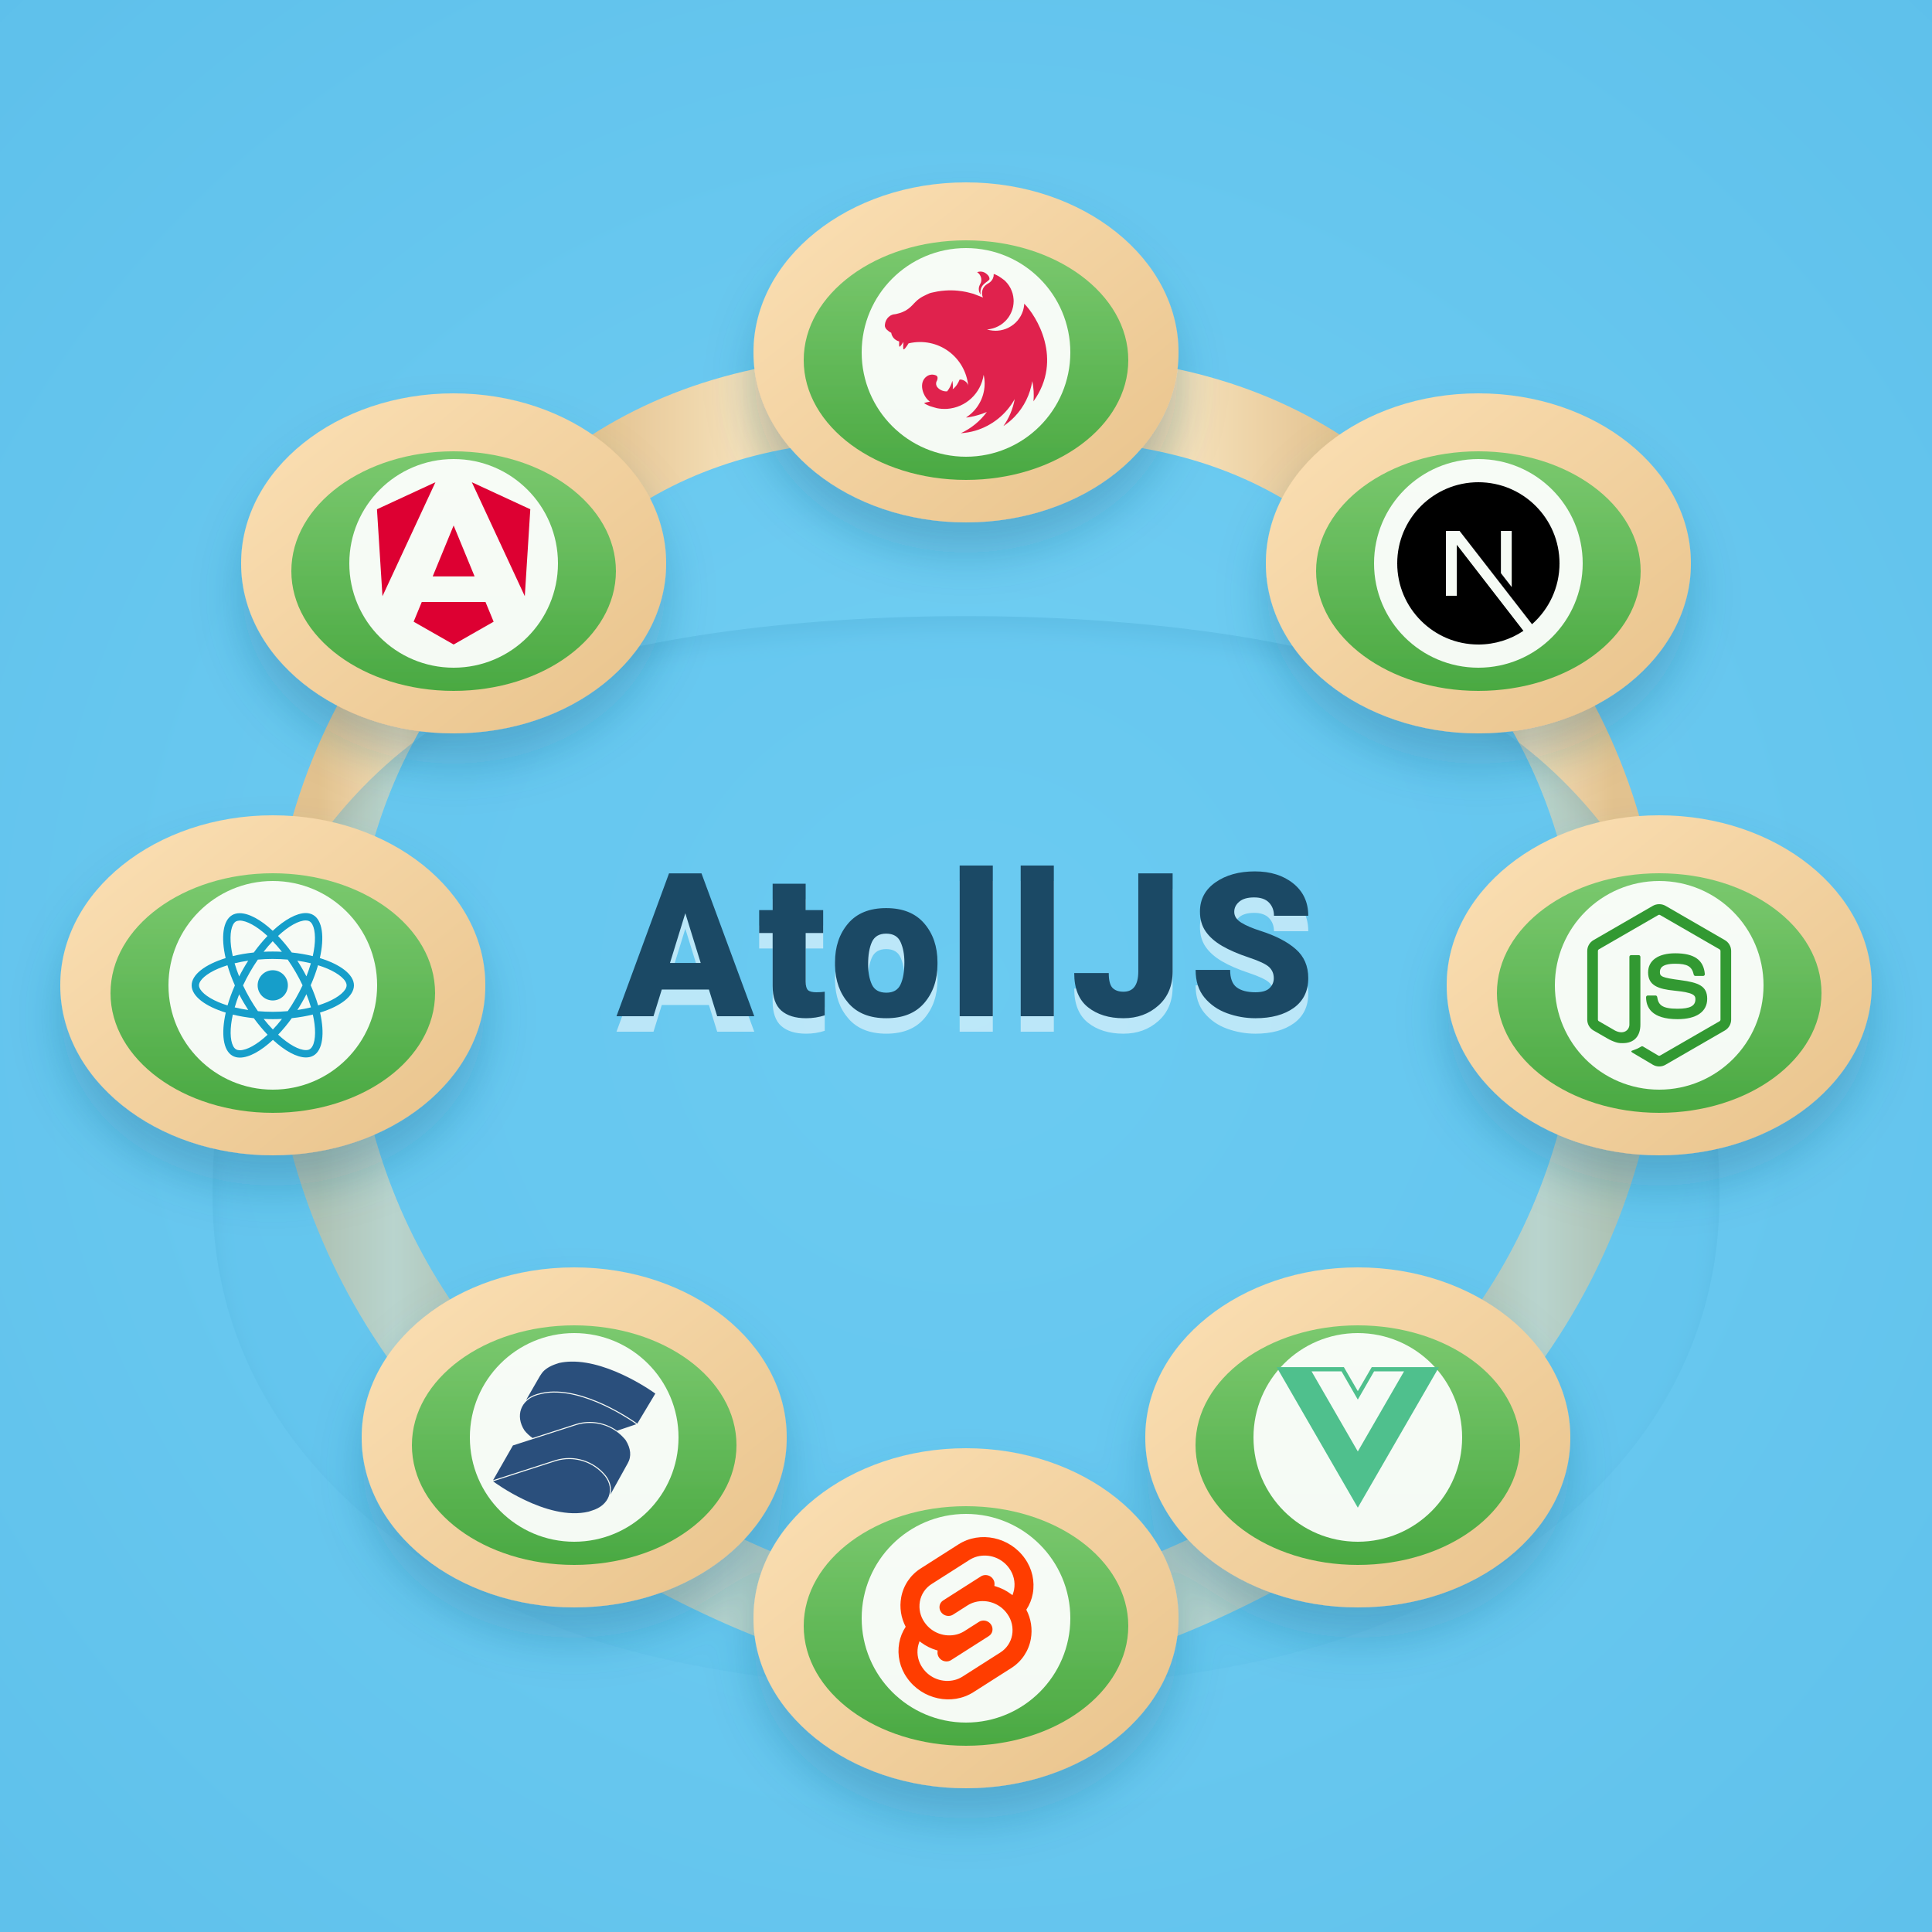
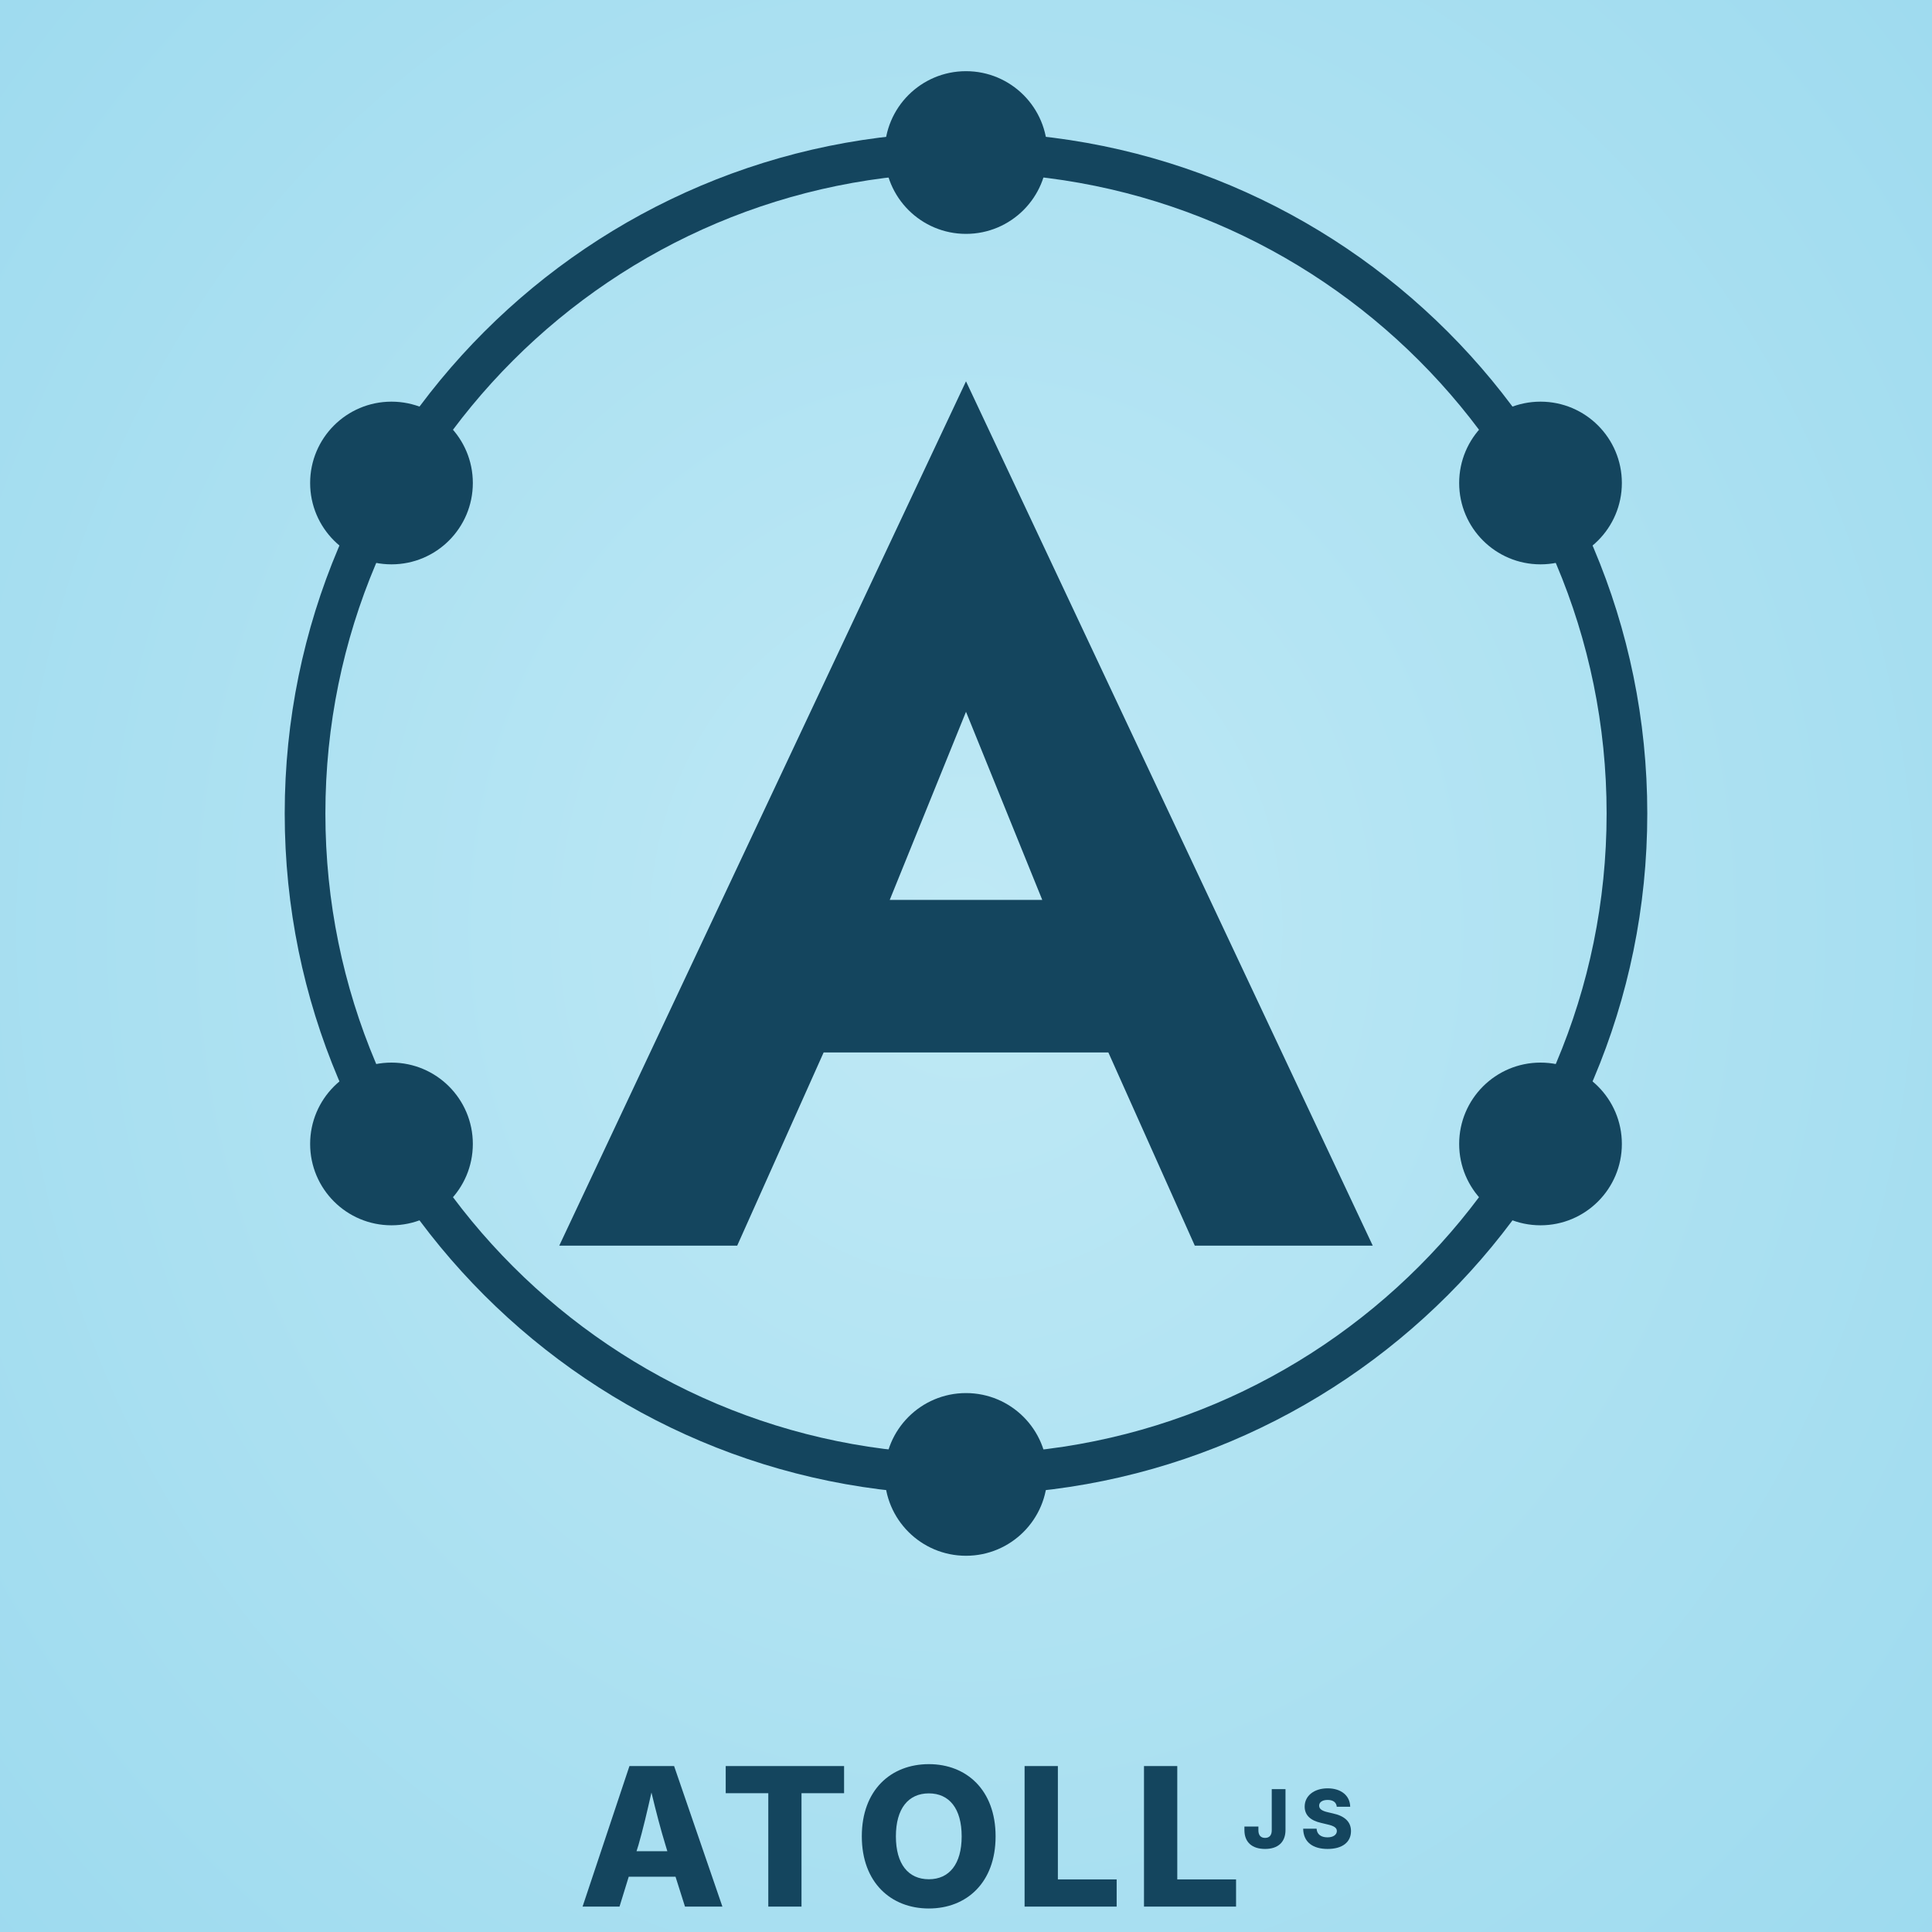
- <svg xmlns="http://www.w3.org/2000/svg" viewBox="250 245 500 500">
+ <svg xmlns="http://www.w3.org/2000/svg" viewBox="60 65 380 380">
  <defs>
-     <radialGradient id="oceanBg" cx="50%" cy="50%" r="70%" fx="50%" fy="50%">
-       <stop offset="0%" stop-color="#73d0f4" />
-       <stop offset="100%" stop-color="#4ab1e2" />
+     <radialGradient id="bg" cx="50%" cy="45%" r="75%">
+       <stop offset="0%" stop-color="#bfe9f5" />
+       <stop offset="100%" stop-color="#8fd4ec" />
    </radialGradient>
-     <linearGradient id="sandGrad" x1="0%" y1="0%" x2="100%" y2="100%">
-       <stop offset="0%" stop-color="#fce1b6" />
-       <stop offset="100%" stop-color="#e8c28a" />
-     </linearGradient>
-     <linearGradient id="grassGrad" x1="0%" y1="0%" x2="0%" y2="100%">
-       <stop offset="0%" stop-color="#7bc96f" />
-       <stop offset="100%" stop-color="#4aa942" />
-     </linearGradient>
-     <linearGradient id="bridgeGrad" x1="0%" y1="0%" x2="100%" y2="0%">
-       <stop offset="0%" stop-color="#e8c28a" />
-       <stop offset="50%" stop-color="#fce1b6" />
-       <stop offset="100%" stop-color="#e8c28a" />
-     </linearGradient>
-     <filter id="shadow" x="-20%" y="-20%" width="140%" height="140%">
-       <feDropShadow dx="0" dy="8" stdDeviation="6" flood-color="#1d6688" flood-opacity="0.3" />
-     </filter>
-     <filter id="innerShadow" x="-10%" y="-10%" width="120%" height="120%">
-       <feOffset dx="0" dy="4" />
-       <feGaussianBlur stdDeviation="4" result="offset-blur" />
-       <feComposite operator="out" in="SourceGraphic" in2="offset-blur" result="inverse" />
-       <feFlood flood-color="#2c89b2" flood-opacity="0.5" result="color" />
-       <feComposite operator="in" in="color" in2="inverse" result="shadow" />
-       <feComposite operator="over" in="shadow" in2="SourceGraphic" />
-     </filter>
  </defs>
-   <rect width="1000" height="1000" fill="url(#oceanBg)" />
-   <g transform="translate(0, 150)">
-     <g fill="none" stroke="url(#bridgeGrad)" stroke-width="28" stroke-linecap="round" opacity="0.95" transform="translate(500 350) scale(0.78) translate(-500 -350)">
-       <path d="M 525 155 Q 585 155 625 185" />
-       <path d="M 660 215 Q 705 260 715 320" />
-       <path d="M 715 380 Q 705 440 665 485" />
-       <path d="M 635 515 Q 575 555 525 565" />
-       <path d="M 475 565 Q 425 555 365 515" />
-       <path d="M 335 485 Q 295 440 285 380" />
-       <path d="M 285 320 Q 295 260 340 215" />
-       <path d="M 375 185 Q 415 155 475 155" />
-     </g>
-     <path d="M 350 250 C 420 220, 580 220, 650 250 C 720 280, 750 350, 750 420 C 750 490, 700 540, 630 565 C 560 590, 440 590, 370 565 C 300 540, 250 490, 250 420 C 250 350, 280 280, 350 250 Z" fill="#5ec4ee" opacity="0.4" filter="url(#innerShadow)" transform="translate(500 350) scale(0.78) translate(-500 -350)" />
-     <g filter="url(#shadow)">
-       <g transform="translate(500.0, 186.2)">
-         <ellipse cx="0" cy="0" rx="55" ry="44" fill="url(#sandGrad)" />
-         <ellipse cx="0" cy="2" rx="42" ry="31" fill="url(#grassGrad)" />
-         <circle r="27" fill="#ffffff" opacity="0.94" />
-         <g transform="translate(-21.0, -21.0) scale(1.75)">
-           <path d="M14.131.047c-.173 0-.334.037-.483.087.316.21.49.49.576.806.007.043.019.074.025.117a.681.681 0 0 1 .013.112c.024.545-.143.614-.26.936-.18.415-.13.861.086 1.22a.74.74 0 0 0 .074.137c-.235-1.568 1.073-1.803 1.314-2.293.019-.428-.334-.713-.613-.911a1.37 1.37 0 0 0-.732-.21zM16.102.4c-.024.143-.006.106-.012.18-.006.05-.006.112-.012.161-.013.05-.025.1-.044.149-.012.05-.03.1-.05.149l-.067.142c-.02.025-.031.05-.05.075l-.037.055a2.152 2.152 0 0 1-.093.124c-.037.038-.068.081-.112.112v.006c-.037.031-.074.068-.118.1-.13.099-.278.173-.415.266-.043.03-.087.056-.124.093a.906.906 0 0 0-.118.099c-.043.037-.074.074-.111.118-.031.037-.068.08-.093.124a1.582 1.582 0 0 0-.087.13c-.025.05-.043.093-.068.142-.019.05-.037.093-.05.143a2.007 2.007 0 0 0-.043.155c-.006.025-.006.056-.012.08-.007.025-.007.05-.013.075 0 .05-.006.105-.006.155 0 .037 0 .074.006.111 0 .05.006.1.019.155.006.05.018.1.03.15.02.049.032.098.05.148.013.03.031.062.044.087l-1.426-.552c-.241-.068-.477-.13-.719-.186l-.39-.093c-.372-.074-.75-.13-1.128-.167-.013 0-.019-.006-.031-.006A11.082 11.082 0 0 0 8.9 2.855c-.378.025-.756.074-1.134.136a12.45 12.45 0 0 0-.837.174l-.279.074c-.092.037-.18.08-.266.118l-.205.093c-.012.006-.024.006-.03.012-.063.031-.118.056-.174.087a2.738 2.738 0 0 0-.236.118c-.043.018-.086.043-.124.062a.559.559 0 0 1-.055.03c-.056.032-.112.063-.162.094a1.56 1.56 0 0 0-.148.093c-.044.03-.087.055-.124.086-.006.007-.013.007-.019.013-.037.025-.08.056-.118.087l-.012.012-.093.074c-.012.007-.025.019-.037.025-.031.025-.062.056-.093.08-.006.013-.019.02-.025.025-.037.038-.074.069-.111.106-.007 0-.007.006-.013.012a1.742 1.742 0 0 0-.111.106c-.007.006-.007.012-.013.012a1.454 1.454 0 0 0-.093.1c-.012.012-.03.024-.043.036a1.374 1.374 0 0 1-.106.112c-.006.012-.018.019-.024.03-.05.05-.093.1-.143.15l-.018.018c-.1.106-.205.211-.317.304-.111.1-.229.192-.347.273a3.777 3.777 0 0 1-.762.421c-.13.056-.267.106-.403.149-.26.056-.527.161-.756.18-.05 0-.105.012-.155.018l-.155.037-.149.056c-.05.019-.099.044-.148.068-.044.031-.093.056-.137.087a1.011 1.011 0 0 0-.124.106c-.043.03-.087.074-.124.111-.037.043-.074.08-.105.124-.031.05-.068.093-.093.143a1.092 1.092 0 0 0-.087.142c-.025.056-.05.106-.068.161-.019.05-.037.106-.056.161-.012.05-.025.1-.03.15 0 .005-.007.012-.007.018-.012.056-.012.13-.019.167C.006 7.95 0 7.986 0 8.03a.657.657 0 0 0 .074.31v.006c.019.037.044.075.069.112.024.037.05.074.08.111.031.031.068.069.106.1a.906.906 0 0 0 .117.099c.149.13.186.173.378.272.031.019.062.031.1.05.006 0 .012.006.018.006 0 .013 0 .019.006.031a1.272 1.272 0 0 0 .08.298c.02.037.032.074.05.111.007.013.013.025.02.031.024.05.049.093.073.137l.093.13c.031.037.069.08.106.118.037.037.074.068.118.105 0 0 .006.006.012.006.037.031.074.062.112.087a.986.986 0 0 0 .136.08c.043.025.093.05.142.069a.73.73 0 0 0 .124.043c.007.006.013.006.025.012.025.007.056.013.08.019-.018.335-.024.65.026.762.055.124.328-.254.6-.688-.036.428-.061.93 0 1.079.069.155.44-.329.763-.862 4.395-1.016 8.405 2.02 8.826 6.31-.08-.67-.905-1.041-1.283-.948-.186.458-.502 1.047-1.01 1.413.043-.41.025-.83-.062-1.24a4.009 4.009 0 0 1-.769 1.562c-.588.043-1.177-.242-1.487-.67-.025-.018-.031-.055-.05-.08-.018-.043-.037-.087-.05-.13a.515.515 0 0 1-.037-.13c-.006-.044-.006-.087-.006-.137v-.093a.992.992 0 0 1 .031-.13c.013-.043.025-.086.044-.13.024-.043.043-.087.074-.13.105-.298.105-.54-.087-.682a.706.706 0 0 0-.118-.062c-.024-.006-.055-.018-.08-.025l-.05-.018a.847.847 0 0 0-.13-.031.472.472 0 0 0-.13-.019 1.01 1.01 0 0 0-.136-.012c-.031 0-.062.006-.093.006a.484.484 0 0 0-.137.019c-.043.006-.086.012-.13.024a1.068 1.068 0 0 0-.13.044c-.043.018-.08.037-.124.056-.037.018-.074.043-.118.062-1.444.942-.582 3.148.403 3.787-.372.068-.75.148-.855.229l-.013.012c.267.161.546.298.837.416.397.13.818.247 1.004.297v.006a5.996 5.996 0 0 0 1.562.112c2.746-.192 4.996-2.281 5.405-5.033l.037.161c.019.112.043.23.056.347v.006c.012.056.018.112.025.162v.024c.006.056.012.112.012.162.006.068.012.136.012.204v.1c0 .03.007.067.007.098 0 .038-.007.075-.007.112v.087c0 .043-.006.08-.006.124 0 .025 0 .05-.006.08 0 .044-.006.087-.006.137-.006.018-.006.037-.006.055l-.02.143c0 .019 0 .037-.005.056-.007.062-.019.118-.025.18v.012l-.037.174v.018l-.037.167c0 .007-.007.02-.007.025a1.663 1.663 0 0 1-.043.168v.018c-.019.062-.037.118-.05.174-.006.006-.006.012-.006.012l-.056.186c-.024.062-.043.118-.068.18-.025.062-.043.124-.068.18-.025.062-.05.117-.074.18h-.007c-.024.055-.05.117-.08.173a.302.302 0 0 1-.019.043c-.006.006-.006.013-.012.019a5.867 5.867 0 0 1-1.742 2.082c-.05.031-.099.069-.149.106-.012.012-.03.018-.043.03a2.603 2.603 0 0 1-.136.094l.018.037h.007l.26-.037h.006c.161-.025.322-.056.483-.087.044-.006.093-.019.137-.031l.087-.019c.043-.006.086-.018.13-.024.037-.013.074-.02.111-.031.62-.15 1.221-.354 1.798-.595a9.926 9.926 0 0 1-3.85 3.142c.714-.05 1.426-.167 2.114-.366a9.903 9.903 0 0 0 5.857-4.68 9.893 9.893 0 0 1-1.667 3.986 9.758 9.758 0 0 0 1.655-1.376 9.824 9.824 0 0 0 2.61-5.268c.21.98.272 1.99.18 2.987 4.474-6.241.371-12.712-1.346-14.416-.006-.013-.012-.019-.012-.031-.006.006-.006.006-.006.012 0-.006 0-.006-.007-.012 0 .074-.006.148-.012.223a8.34 8.34 0 0 1-.062.415c-.03.136-.068.273-.105.41-.044.13-.093.266-.15.396a5.322 5.322 0 0 1-.185.378 4.735 4.735 0 0 1-.477.688c-.093.111-.192.21-.292.31a3.994 3.994 0 0 1-.18.155l-.142.124a3.459 3.459 0 0 1-.347.241 4.295 4.295 0 0 1-.366.211c-.13.062-.26.118-.39.174a4.364 4.364 0 0 1-.818.223c-.143.025-.285.037-.422.05a4.914 4.914 0 0 1-.297.012 4.66 4.66 0 0 1-.422-.025 3.137 3.137 0 0 1-.421-.062 3.136 3.136 0 0 1-.415-.105h-.007c.137-.013.273-.025.41-.05a4.493 4.493 0 0 0 .818-.223c.136-.05.266-.112.39-.174.13-.062.248-.13.372-.204.118-.08.235-.161.347-.248.112-.087.217-.18.316-.279.105-.093.198-.198.291-.304.093-.111.18-.223.26-.334.013-.019.026-.044.038-.062.062-.1.124-.199.18-.298a4.272 4.272 0 0 0 .334-.775c.044-.13.075-.266.106-.403.025-.142.05-.278.062-.415.012-.142.025-.285.025-.421 0-.1-.007-.199-.013-.298a6.726 6.726 0 0 0-.05-.415 4.493 4.493 0 0 0-.092-.415c-.044-.13-.087-.267-.137-.397-.05-.13-.111-.26-.173-.384-.069-.124-.137-.248-.211-.366a6.843 6.843 0 0 0-.248-.34c-.093-.106-.186-.212-.285-.317a3.878 3.878 0 0 0-.161-.155c-.28-.217-.57-.421-.862-.607a1.154 1.154 0 0 0-.124-.062 2.415 2.415 0 0 0-.589-.26Z" fill="#e0234e" />
-         </g>
-       </g>
-       <g transform="translate(632.6, 240.8)">
-         <ellipse cx="0" cy="0" rx="55" ry="44" fill="url(#sandGrad)" />
-         <ellipse cx="0" cy="2" rx="42" ry="31" fill="url(#grassGrad)" />
-         <circle r="27" fill="#ffffff" opacity="0.94" />
-         <g transform="translate(-21.0, -21.0) scale(1.75)">
-           <path d="M18.665 21.978C16.758 23.255 14.465 24 12 24 5.377 24 0 18.623 0 12S5.377 0 12 0s12 5.377 12 12c0 3.583-1.574 6.801-4.067 9.001L9.219 7.2H7.2v9.596h1.615V9.251l9.85 12.727Zm-3.332-8.533 1.6 2.061V7.2h-1.6v6.245Z" fill="#000000" />
-         </g>
-       </g>
-       <g transform="translate(679.4, 350.0)">
-         <ellipse cx="0" cy="0" rx="55" ry="44" fill="url(#sandGrad)" />
-         <ellipse cx="0" cy="2" rx="42" ry="31" fill="url(#grassGrad)" />
-         <circle r="27" fill="#ffffff" opacity="0.94" />
-         <g transform="translate(-21.0, -21.0) scale(1.75)">
-           <path d="M11.998,24c-0.321,0-0.641-0.084-0.922-0.247l-2.936-1.737c-0.438-0.245-0.224-0.332-0.08-0.383 c0.585-0.203,0.703-0.25,1.328-0.604c0.065-0.037,0.151-0.023,0.218,0.017l2.256,1.339c0.082,0.045,0.197,0.045,0.272,0l8.795-5.076 c0.082-0.047,0.134-0.141,0.134-0.238V6.921c0-0.099-0.053-0.192-0.137-0.242l-8.791-5.072c-0.081-0.047-0.189-0.047-0.271,0 L3.075,6.68C2.99,6.729,2.936,6.825,2.936,6.921v10.15c0,0.097,0.054,0.189,0.139,0.235l2.409,1.392 c1.307,0.654,2.108-0.116,2.108-0.89V7.787c0-0.142,0.114-0.253,0.256-0.253h1.115c0.139,0,0.255,0.112,0.255,0.253v10.021 c0,1.745-0.95,2.745-2.604,2.745c-0.508,0-0.909,0-2.026-0.551L2.28,18.675c-0.57-0.329-0.922-0.945-0.922-1.604V6.921 c0-0.659,0.353-1.275,0.922-1.603l8.795-5.082c0.557-0.315,1.296-0.315,1.848,0l8.794,5.082c0.57,0.329,0.924,0.944,0.924,1.603 v10.15c0,0.659-0.354,1.273-0.924,1.604l-8.794,5.078C12.643,23.916,12.324,24,11.998,24z M19.099,13.993 c0-1.9-1.284-2.406-3.987-2.763c-2.731-0.361-3.009-0.548-3.009-1.187c0-0.528,0.235-1.233,2.258-1.233 c1.807,0,2.473,0.389,2.747,1.607c0.024,0.115,0.129,0.199,0.247,0.199h1.141c0.071,0,0.138-0.031,0.186-0.081 c0.048-0.054,0.074-0.123,0.067-0.196c-0.177-2.098-1.571-3.076-4.388-3.076c-2.508,0-4.004,1.058-4.004,2.833 c0,1.925,1.488,2.457,3.895,2.695c2.88,0.282,3.103,0.703,3.103,1.269c0,0.983-0.789,1.402-2.642,1.402 c-2.327,0-2.839-0.584-3.011-1.742c-0.02-0.124-0.126-0.215-0.253-0.215h-1.137c-0.141,0-0.254,0.112-0.254,0.253 c0,1.482,0.806,3.248,4.655,3.248C17.501,17.007,19.099,15.91,19.099,13.993z" fill="#339933" />
-         </g>
-       </g>
-       <g transform="translate(601.4, 467.0)">
-         <ellipse cx="0" cy="0" rx="55" ry="44" fill="url(#sandGrad)" />
-         <ellipse cx="0" cy="2" rx="42" ry="31" fill="url(#grassGrad)" />
-         <circle r="27" fill="#ffffff" opacity="0.94" />
-         <g transform="translate(-21.0, -21.0) scale(1.75)">
-           <path d="M24,1.61H14.06L12,5.16,9.94,1.61H0L12,22.39ZM12,14.08,5.16,2.23H9.59L12,6.41l2.41-4.18h4.43Z" fill="#4fc08d" />
-         </g>
-       </g>
-       <g transform="translate(500.0, 513.8)">
-         <ellipse cx="0" cy="0" rx="55" ry="44" fill="url(#sandGrad)" />
-         <ellipse cx="0" cy="2" rx="42" ry="31" fill="url(#grassGrad)" />
-         <circle r="27" fill="#ffffff" opacity="0.94" />
-         <g transform="translate(-21.0, -21.0) scale(1.75)">
-           <path d="M10.354 21.125a4.44 4.44 0 0 1-4.765-1.767 4.109 4.109 0 0 1-.703-3.107 3.898 3.898 0 0 1 .134-.522l.105-.321.287.21a7.21 7.21 0 0 0 2.186 1.092l.208.063-.02.208a1.253 1.253 0 0 0 .226.83 1.337 1.337 0 0 0 1.435.533 1.231 1.231 0 0 0 .343-.15l5.59-3.562a1.164 1.164 0 0 0 .524-.778 1.242 1.242 0 0 0-.211-.937 1.338 1.338 0 0 0-1.435-.533 1.23 1.23 0 0 0-.343.15l-2.133 1.36a4.078 4.078 0 0 1-1.135.499 4.44 4.44 0 0 1-4.765-1.766 4.108 4.108 0 0 1-.702-3.108 3.855 3.855 0 0 1 1.742-2.582l5.589-3.563a4.072 4.072 0 0 1 1.135-.499 4.44 4.44 0 0 1 4.765 1.767 4.109 4.109 0 0 1 .703 3.107 3.943 3.943 0 0 1-.134.522l-.105.321-.286-.21a7.204 7.204 0 0 0-2.187-1.093l-.208-.063.02-.207a1.255 1.255 0 0 0-.226-.831 1.337 1.337 0 0 0-1.435-.532 1.231 1.231 0 0 0-.343.15L8.62 9.368a1.162 1.162 0 0 0-.524.778 1.24 1.24 0 0 0 .211.937 1.338 1.338 0 0 0 1.435.533 1.235 1.235 0 0 0 .344-.151l2.132-1.36a4.067 4.067 0 0 1 1.135-.498 4.44 4.44 0 0 1 4.765 1.766 4.108 4.108 0 0 1 .702 3.108 3.857 3.857 0 0 1-1.742 2.583l-5.589 3.562a4.072 4.072 0 0 1-1.135.499m10.358-17.95C18.484-.015 14.082-.96 10.9 1.068L5.31 4.63a6.412 6.412 0 0 0-2.896 4.295 6.753 6.753 0 0 0 .666 4.336 6.43 6.43 0 0 0-.96 2.396 6.833 6.833 0 0 0 1.168 5.167c2.229 3.19 6.63 4.135 9.812 2.108l5.59-3.562a6.41 6.41 0 0 0 2.896-4.295 6.756 6.756 0 0 0-.665-4.336 6.429 6.429 0 0 0 .958-2.396 6.831 6.831 0 0 0-1.167-5.168Z" fill="#ff3e00" />
-         </g>
-       </g>
-       <g transform="translate(398.6, 467.0)">
-         <ellipse cx="0" cy="0" rx="55" ry="44" fill="url(#sandGrad)" />
-         <ellipse cx="0" cy="2" rx="42" ry="31" fill="url(#grassGrad)" />
-         <circle r="27" fill="#ffffff" opacity="0.94" />
-         <g transform="translate(-21.0, -21.0) scale(1.75)">
-           <path d="M11.558.788A9.082 9.082 0 0 0 9.776.99l-.453.15c-.906.303-1.656.755-2.1 1.348l-.301.452-2.035 3.528c.426-.387.974-.698 1.643-.894h.001l.613-.154h.001a8.82 8.82 0 0 1 1.777-.206c2.916-.053 6.033 1.148 8.423 2.36 2.317 1.175 3.888 2.32 3.987 2.39L24 5.518c-.082-.06-1.66-1.21-3.991-2.386-2.393-1.206-5.521-2.396-8.45-2.343zM8.924 5.366a8.634 8.634 0 0 0-1.745.203l-.606.151c-1.278.376-2.095 1.16-2.43 2.108-.334.948-.188 2.065.487 3.116.33.43.747.813 1.216 1.147L12.328 10h.001a6.943 6.943 0 0 1 6.013 1.013l2.844-.963c-.17-.124-1.663-1.2-3.91-2.34-2.379-1.206-5.479-2.396-8.352-2.344zm5.435 4.497a6.791 6.791 0 0 0-1.984.283L2.94 13.189 0 18.334l9.276-2.992a6.945 6.945 0 0 1 7.408 2.314v.001c.695.903.89 1.906.66 2.808l2.572-4.63c.595-1.041.45-2.225-.302-3.429a6.792 6.792 0 0 0-5.255-2.543zm-3.031 5.341a6.787 6.787 0 0 0-2.006.283L.008 18.492c.175.131 2.02 1.498 4.687 2.768 2.797 1.332 6.37 2.467 9.468 1.712l.454-.152h.002c1.278-.376 2.134-1.162 2.487-2.09.353-.93.207-2.004-.541-2.978a6.791 6.791 0 0 0-5.237-2.548z" fill="#2c4f7c" />
-         </g>
-       </g>
-       <g transform="translate(320.6, 350.0)">
-         <ellipse cx="0" cy="0" rx="55" ry="44" fill="url(#sandGrad)" />
-         <ellipse cx="0" cy="2" rx="42" ry="31" fill="url(#grassGrad)" />
-         <circle r="27" fill="#ffffff" opacity="0.94" />
-         <g transform="translate(-21.0, -21.0) scale(1.75)">
-           <path d="M14.23 12.004a2.236 2.236 0 0 1-2.235 2.236 2.236 2.236 0 0 1-2.236-2.236 2.236 2.236 0 0 1 2.235-2.236 2.236 2.236 0 0 1 2.236 2.236zm2.648-10.69c-1.346 0-3.107.96-4.888 2.622-1.78-1.653-3.542-2.602-4.887-2.602-.41 0-.783.093-1.106.278-1.375.793-1.683 3.264-.973 6.365C1.98 8.917 0 10.42 0 12.004c0 1.59 1.99 3.097 5.043 4.03-.704 3.113-.39 5.588.988 6.38.32.187.69.275 1.102.275 1.345 0 3.107-.96 4.888-2.624 1.78 1.654 3.542 2.603 4.887 2.603.41 0 .783-.09 1.106-.275 1.374-.792 1.683-3.263.973-6.365C22.02 15.096 24 13.59 24 12.004c0-1.59-1.99-3.097-5.043-4.032.704-3.11.39-5.587-.988-6.38-.318-.184-.688-.277-1.092-.278zm-.005 1.09v.006c.225 0 .406.044.558.127.666.382.955 1.835.73 3.704-.054.46-.142.945-.25 1.44-.96-.236-2.006-.417-3.107-.534-.66-.905-1.345-1.727-2.035-2.447 1.592-1.48 3.087-2.292 4.105-2.295zm-9.77.02c1.012 0 2.514.808 4.11 2.28-.686.72-1.37 1.537-2.02 2.442-1.107.117-2.154.298-3.113.538-.112-.49-.195-.964-.254-1.42-.23-1.868.054-3.32.714-3.707.19-.09.4-.127.563-.132zm4.882 3.05c.455.468.91.992 1.36 1.564-.44-.02-.89-.034-1.345-.034-.46 0-.915.01-1.36.034.44-.572.895-1.096 1.345-1.565zM12 8.1c.74 0 1.477.034 2.202.093.406.582.802 1.203 1.183 1.86.372.64.71 1.29 1.018 1.946-.308.655-.646 1.31-1.013 1.95-.38.66-.773 1.288-1.18 1.87-.728.063-1.466.098-2.21.098-.74 0-1.477-.035-2.202-.093-.406-.582-.802-1.204-1.183-1.86-.372-.64-.71-1.29-1.018-1.946.303-.657.646-1.313 1.013-1.954.38-.66.773-1.286 1.18-1.868.728-.064 1.466-.098 2.21-.098zm-3.635.254c-.24.377-.48.763-.704 1.16-.225.39-.435.782-.635 1.174-.265-.656-.49-1.31-.676-1.947.64-.15 1.315-.283 2.015-.386zm7.26 0c.695.103 1.365.23 2.006.387-.18.632-.405 1.282-.66 1.933-.2-.39-.41-.783-.64-1.174-.225-.392-.465-.774-.705-1.146zm3.063.675c.484.15.944.317 1.375.498 1.732.74 2.852 1.708 2.852 2.476-.005.768-1.125 1.74-2.857 2.475-.42.18-.88.342-1.355.493-.28-.958-.646-1.956-1.1-2.98.45-1.017.81-2.01 1.085-2.964zm-13.395.004c.278.96.645 1.957 1.1 2.98-.45 1.017-.812 2.01-1.086 2.964-.484-.15-.944-.318-1.37-.5-1.732-.737-2.852-1.706-2.852-2.474 0-.768 1.12-1.742 2.852-2.476.42-.18.88-.342 1.356-.494zm11.678 4.28c.265.657.49 1.312.676 1.948-.64.157-1.316.29-2.016.39.24-.375.48-.762.705-1.158.225-.39.435-.788.636-1.18zm-9.945.02c.2.392.41.783.64 1.175.23.39.465.772.705 1.143-.695-.102-1.365-.23-2.006-.386.18-.63.406-1.282.66-1.933zM17.92 16.32c.112.493.2.968.254 1.423.23 1.868-.054 3.32-.714 3.708-.147.09-.338.128-.563.128-1.012 0-2.514-.807-4.11-2.28.686-.72 1.37-1.536 2.02-2.44 1.107-.118 2.154-.3 3.113-.54zm-11.83.01c.96.234 2.006.415 3.107.532.66.905 1.345 1.727 2.035 2.446-1.595 1.483-3.092 2.295-4.11 2.295-.22-.005-.406-.05-.553-.132-.666-.38-.955-1.834-.73-3.703.054-.46.142-.944.25-1.438zm4.56.64c.44.02.89.034 1.345.034.46 0 .915-.01 1.36-.034-.44.572-.895 1.095-1.345 1.565-.455-.47-.91-.993-1.36-1.565z" fill="#149eca" />
-         </g>
-       </g>
-       <g transform="translate(367.4, 240.8)">
-         <ellipse cx="0" cy="0" rx="55" ry="44" fill="url(#sandGrad)" />
-         <ellipse cx="0" cy="2" rx="42" ry="31" fill="url(#grassGrad)" />
-         <circle r="27" fill="#ffffff" opacity="0.94" />
-         <g transform="translate(-21.0, -21.0) scale(1.75)">
-           <path d="M16.712 17.711H7.288l-1.204 2.916L12 24l5.916-3.373-1.204-2.916ZM14.692 0l7.832 16.855.814-12.856L14.692 0ZM9.308 0 .662 3.999l.814 12.856L9.308 0Zm-.405 13.93h6.198L12 6.396 8.903 13.93Z" fill="#dd0031" />
-         </g>
-       </g>
-     </g>
-     <g transform="translate(500, 358)" text-anchor="middle">
-       <text x="0" y="4" font-family="system-ui, -apple-system, 'Segoe UI', Roboto, Helvetica, Arial, sans-serif" font-weight="800" font-size="52" letter-spacing="1.5" fill="#ffffff" opacity="0.55">AtollJS</text>
-       <text x="0" y="0" font-family="system-ui, -apple-system, 'Segoe UI', Roboto, Helvetica, Arial, sans-serif" font-weight="800" font-size="52" letter-spacing="1.5" fill="#1b4965">AtollJS</text>
-     </g>
-   </g>
+   <rect width="500" height="550" fill="url(#bg)" />
+   <path d="M 250 140 L 170 310 H 205 L 222 272 H 278 L 295 310 H 330 Z M 235 242 L 250 205 L 265 242 Z" fill="#14455e" />
+   <circle cx="250" cy="225" r="130" fill="none" stroke="#14455e" stroke-width="8" />
+   <circle cx="250" cy="95" r="16" fill="#14455e" />
+   <circle cx="363" cy="160" r="16" fill="#14455e" />
+   <circle cx="363" cy="290" r="16" fill="#14455e" />
+   <circle cx="250" cy="355" r="16" fill="#14455e" />
+   <circle cx="137" cy="290" r="16" fill="#14455e" />
+   <circle cx="137" cy="160" r="16" fill="#14455e" />
+   <text x="250" y="440" font-family="system-ui, -apple-system, sans-serif" font-weight="800" font-size="38" fill="#14455e" text-anchor="middle" letter-spacing="2">ATOLL<tspan dy="-0.72em" font-size="0.42em">JS</tspan>
+   </text>
+   <text x="250" y="475" font-family="system-ui, -apple-system, sans-serif" font-weight="600" font-size="14" fill="#14455e" text-anchor="middle" letter-spacing="3">ISLANDS BASED MICRO-FRONTEND</text>
</svg>
